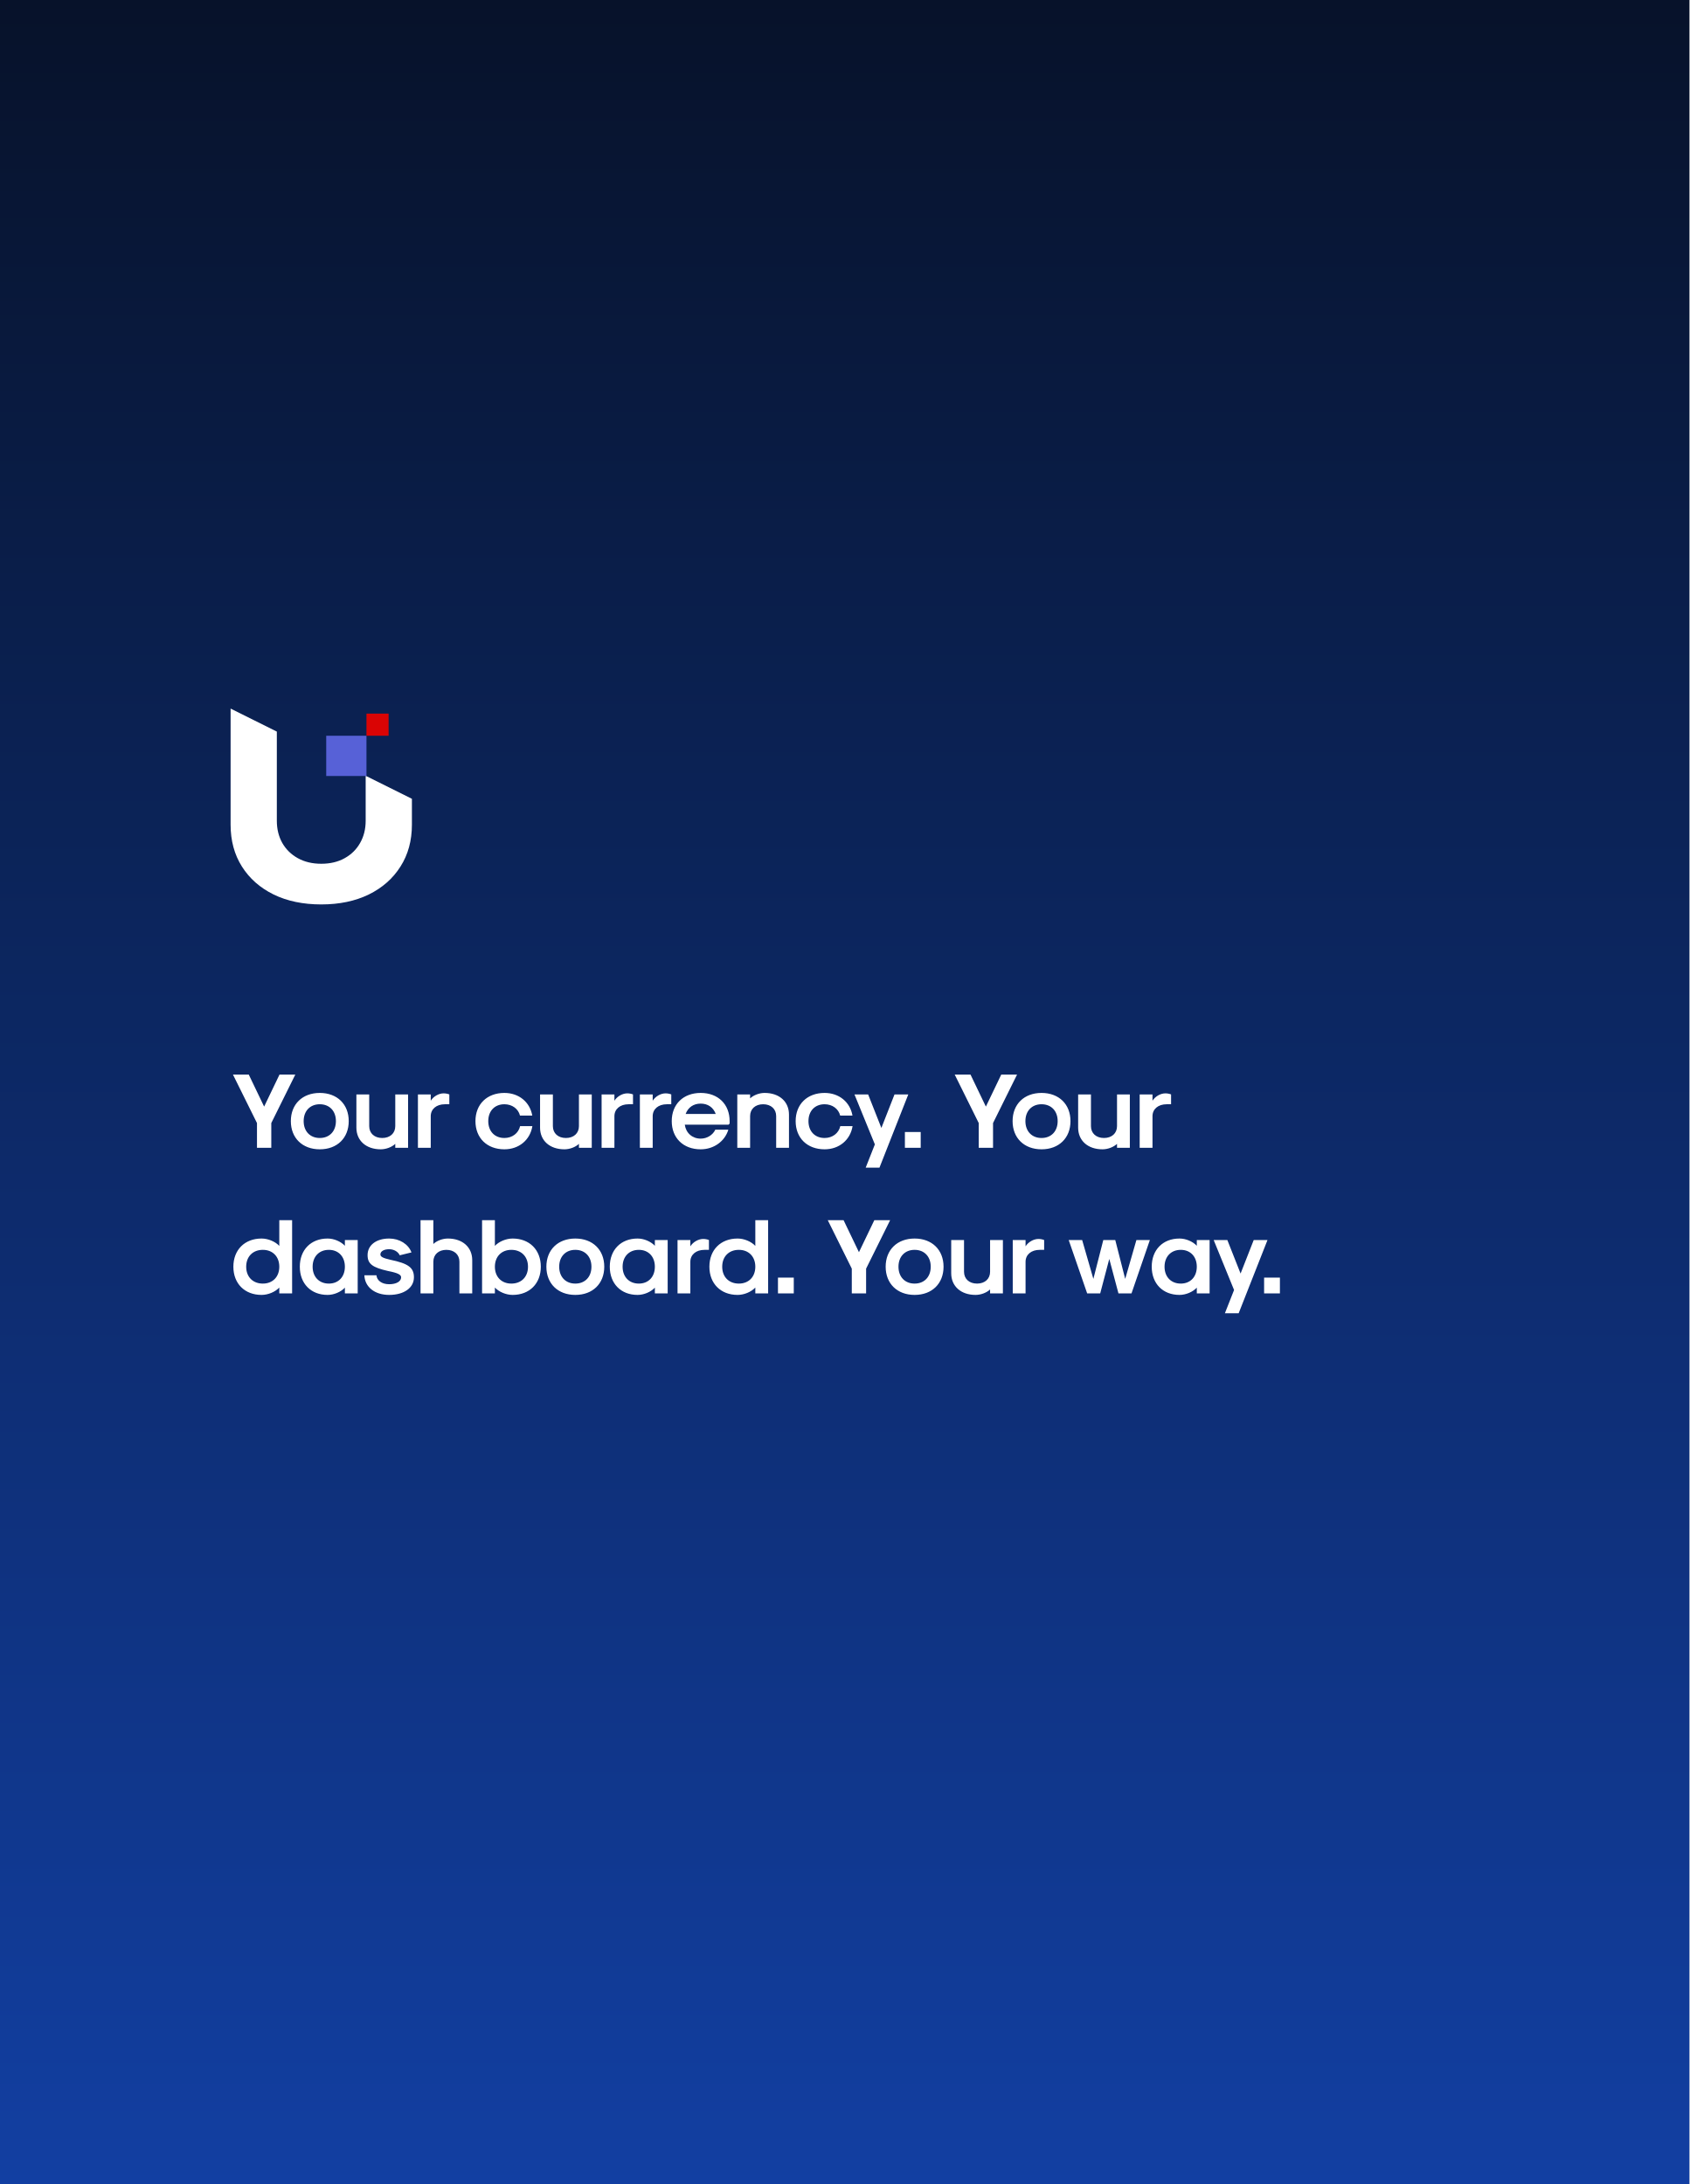
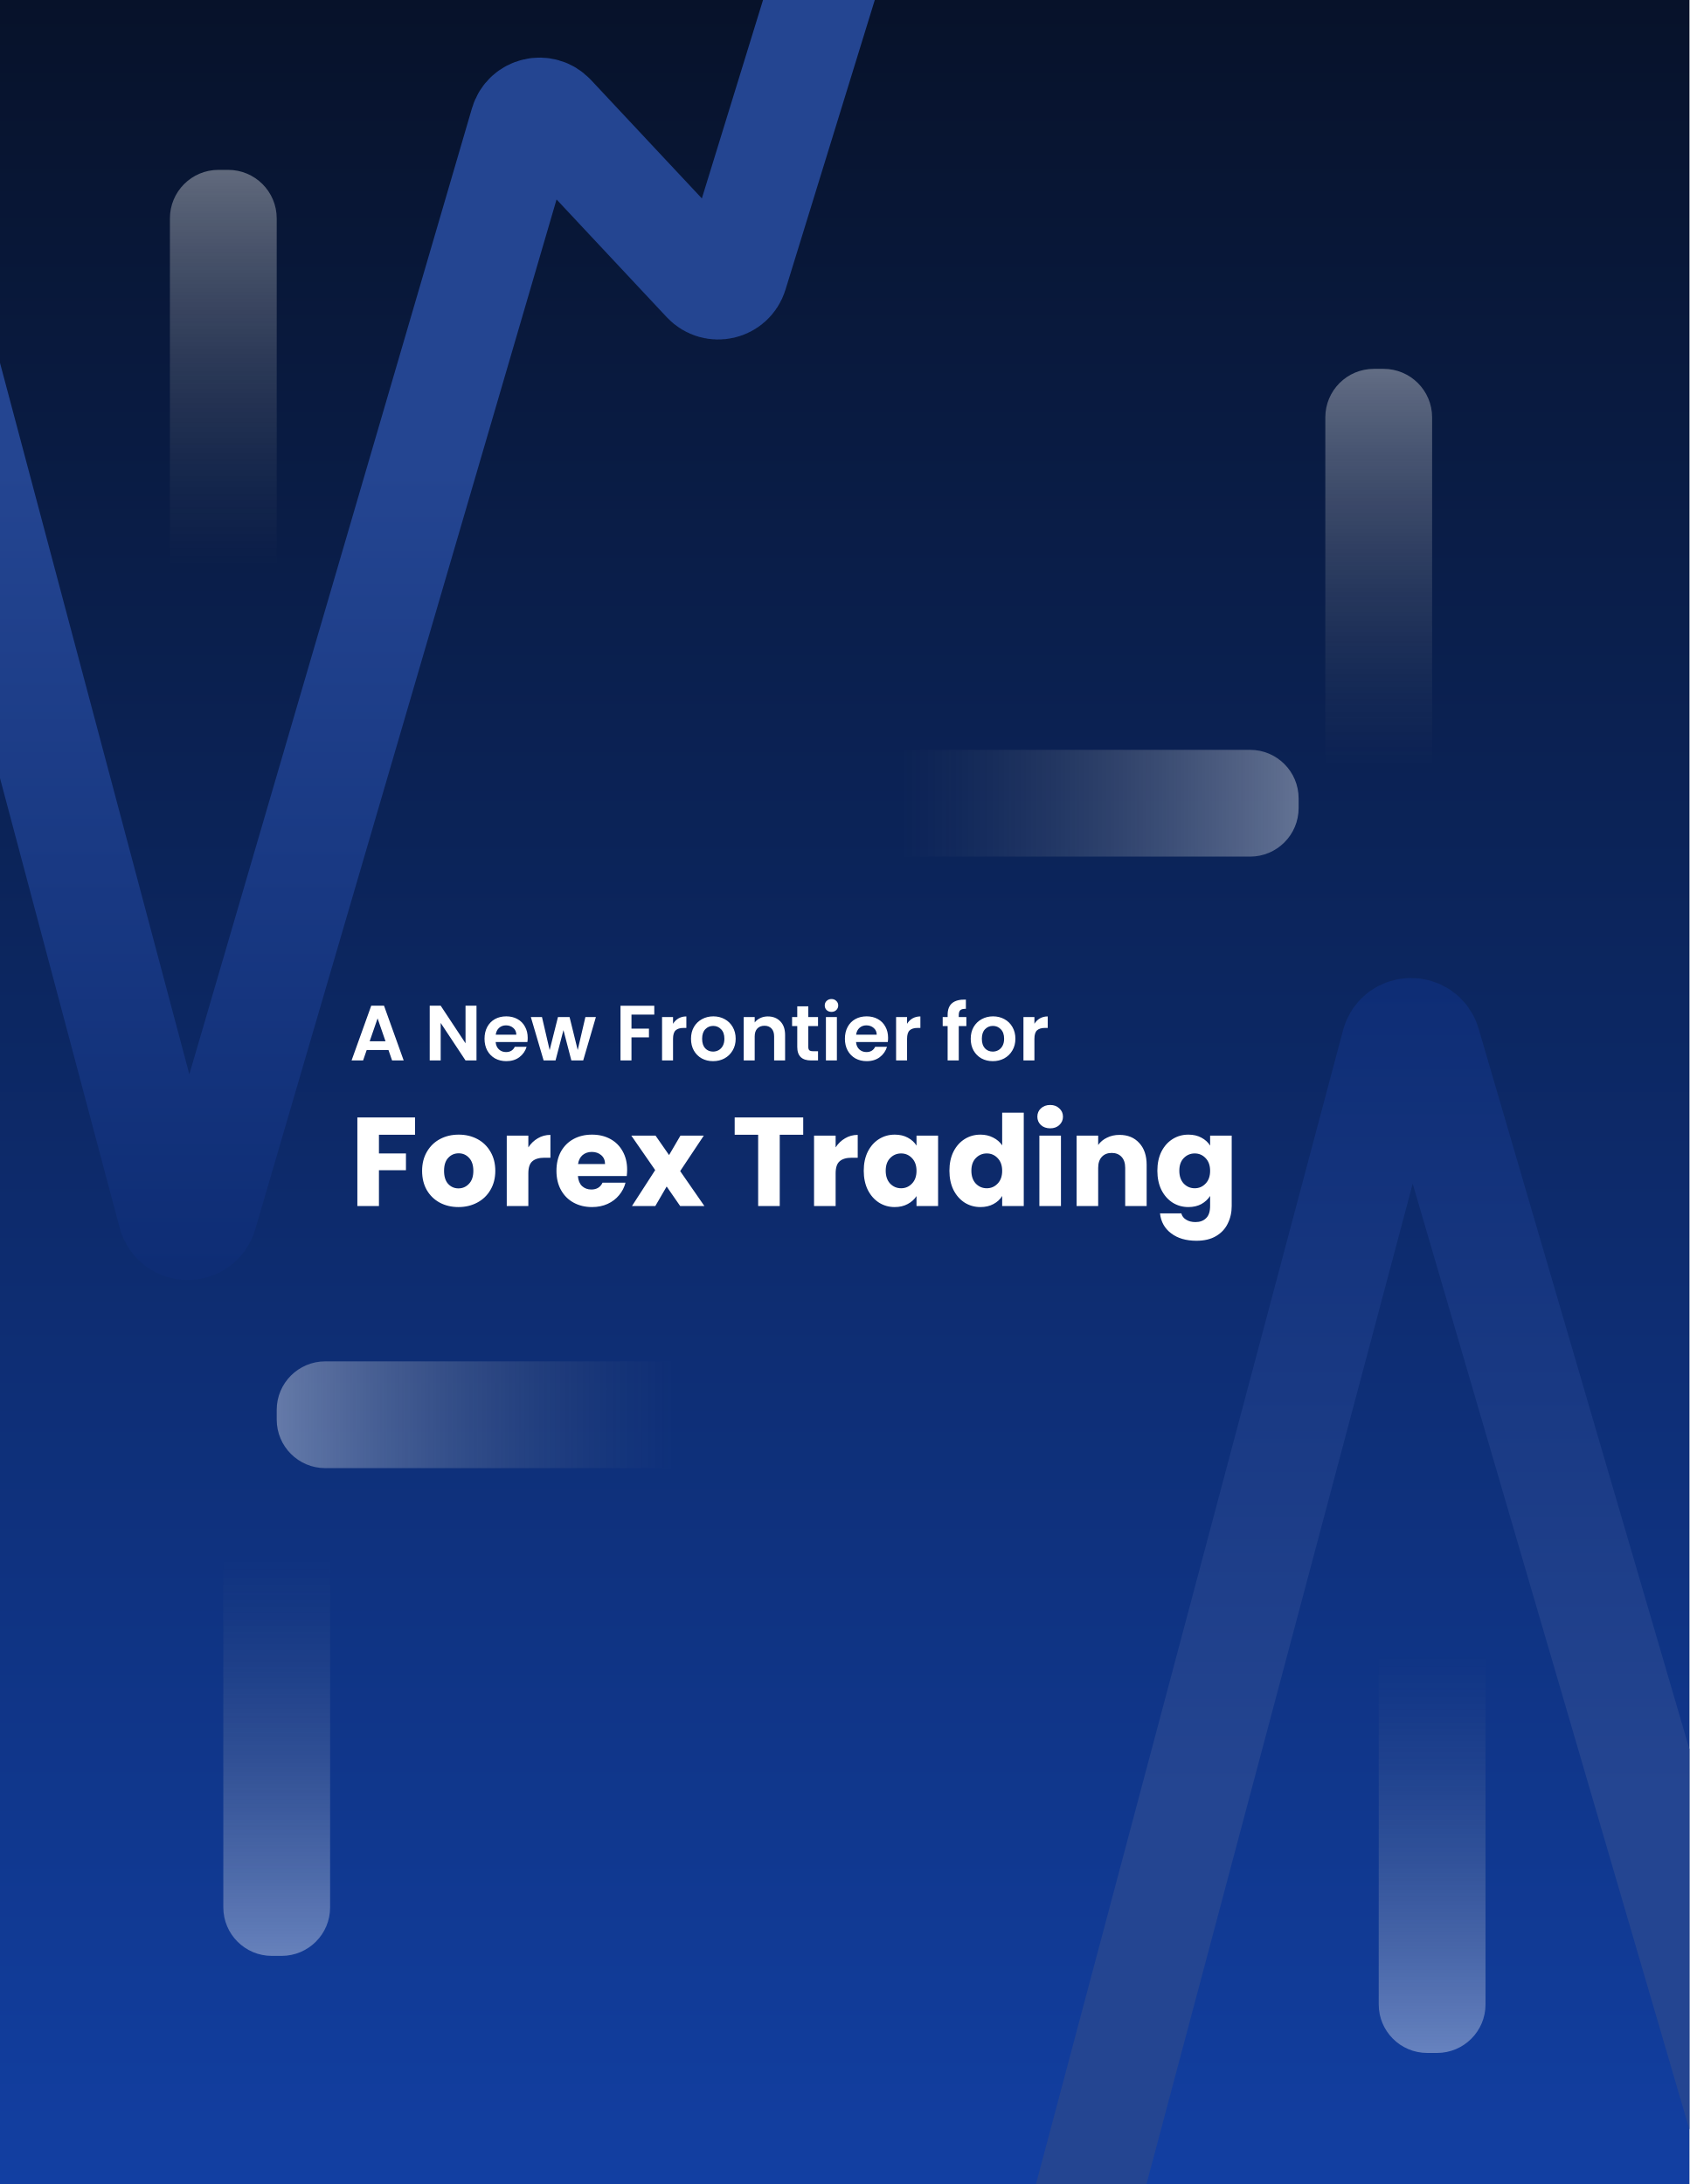
<svg xmlns="http://www.w3.org/2000/svg" width="696" height="900" viewBox="0 0 696 900" fill="none">
-   <rect width="696" height="900" fill="url(#paint0_linear_134_3658)" />
-   <path d="M114.048 301.479V338.216C114.048 341.647 114.795 344.698 116.291 347.366C117.816 350.035 119.957 352.131 122.714 353.656C125.471 355.181 128.682 355.944 132.348 355.944C136.043 355.944 139.254 355.181 141.981 353.656C144.738 352.131 146.865 350.035 148.36 347.366C149.885 344.698 150.648 341.647 150.648 338.216V319.692L169.696 329.172V339.844C169.696 346.413 168.127 352.161 164.989 357.088C161.881 362.015 157.525 365.857 151.924 368.613C146.322 371.341 139.797 372.704 132.348 372.704C124.87 372.704 118.33 371.341 112.729 368.613C107.127 365.857 102.772 362.015 99.663 357.088C96.555 352.161 95 346.413 95 339.844V292L114.048 301.479Z" fill="white" />
-   <rect x="134.391" y="303.195" width="16.585" height="16.585" fill="#5761D7" />
-   <rect x="150.975" y="294.072" width="9.122" height="9.122" fill="#DA0404" />
-   <path d="M105.868 473V462.792L95.968 442.816H102.48L108.816 456.016L115.152 442.816H121.664L111.764 462.792V473H105.868ZM131.744 473.616C124.572 473.616 119.82 468.952 119.82 462C119.82 455.048 124.572 450.384 131.744 450.384C138.916 450.384 143.668 455.048 143.668 462C143.668 468.952 138.916 473.616 131.744 473.616ZM131.744 468.952C135.748 468.952 138.388 466.18 138.388 462C138.388 457.82 135.748 455.048 131.744 455.048C127.74 455.048 125.1 457.82 125.1 462C125.1 466.18 127.74 468.952 131.744 468.952ZM168.121 451V473H162.841V471.372C161.389 472.736 159.013 473.616 156.857 473.616C150.829 473.616 146.825 470.052 146.825 464.684V451H152.105V464.068C152.105 467.016 154.261 468.952 157.473 468.952C160.685 468.952 162.841 467.016 162.841 464.068V451H168.121ZM172.176 473V451H177.456V453.596C178.6 451.792 180.756 450.56 182.78 450.56C183.572 450.56 184.496 450.736 185.112 451V455.048H183.308C179.788 455.048 177.456 457.028 177.456 459.976V473H172.176ZM207.798 473.616C200.626 473.616 195.874 468.952 195.874 462C195.874 455.048 200.626 450.384 207.798 450.384C213.738 450.384 218.314 454.124 219.282 459.712H214.222C213.518 456.896 210.966 455.048 207.798 455.048C203.794 455.048 201.154 457.82 201.154 462C201.154 466.18 203.794 468.952 207.798 468.952C211.01 468.952 213.606 467.016 214.266 464.068H219.326C218.402 469.788 213.782 473.616 207.798 473.616ZM243.789 451V473H238.509V471.372C237.057 472.736 234.681 473.616 232.525 473.616C226.497 473.616 222.493 470.052 222.493 464.684V451H227.773V464.068C227.773 467.016 229.929 468.952 233.141 468.952C236.353 468.952 238.509 467.016 238.509 464.068V451H243.789ZM247.844 473V451H253.124V453.596C254.268 451.792 256.424 450.56 258.448 450.56C259.24 450.56 260.164 450.736 260.78 451V455.048H258.976C255.456 455.048 253.124 457.028 253.124 459.976V473H247.844ZM263.614 473V451H268.894V453.596C270.038 451.792 272.194 450.56 274.218 450.56C275.01 450.56 275.934 450.736 276.55 451V455.048H274.746C271.226 455.048 268.894 457.028 268.894 459.976V473H263.614ZM288.666 473.616C281.494 473.616 276.742 468.952 276.742 462C276.742 455.048 281.494 450.384 288.666 450.384C295.838 450.384 300.59 455.048 300.59 462V463.012L300.15 463.452H282.11C282.594 466.928 285.234 469.216 288.666 469.216C291.262 469.216 293.682 467.72 294.694 465.52H300.062C298.61 470.36 294.034 473.616 288.666 473.616ZM282.462 459.052H294.87C293.858 456.324 291.614 454.784 288.666 454.784C285.718 454.784 283.474 456.324 282.462 459.052ZM303.747 473V451H309.027V452.628C310.479 451.264 312.855 450.384 315.011 450.384C321.039 450.384 325.043 453.948 325.043 459.316V473H319.763V459.932C319.763 456.984 317.607 455.048 314.395 455.048C311.183 455.048 309.027 456.984 309.027 459.932V473H303.747ZM339.713 473.616C332.541 473.616 327.789 468.952 327.789 462C327.789 455.048 332.541 450.384 339.713 450.384C345.653 450.384 350.229 454.124 351.197 459.712H346.137C345.433 456.896 342.881 455.048 339.713 455.048C335.709 455.048 333.069 457.82 333.069 462C333.069 466.18 335.709 468.952 339.713 468.952C342.925 468.952 345.521 467.016 346.181 464.068H351.241C350.317 469.788 345.697 473.616 339.713 473.616ZM356.639 481.184L360.423 471.592L352.019 451H357.651L363.107 464.816L368.519 451H374.195L362.315 481.184H356.639ZM372.797 473V466.488H379.309V473H372.797ZM403.212 473V462.792L393.312 442.816H399.824L406.16 456.016L412.496 442.816H419.008L409.108 462.792V473H403.212ZM429.088 473.616C421.916 473.616 417.164 468.952 417.164 462C417.164 455.048 421.916 450.384 429.088 450.384C436.26 450.384 441.012 455.048 441.012 462C441.012 468.952 436.26 473.616 429.088 473.616ZM429.088 468.952C433.092 468.952 435.732 466.18 435.732 462C435.732 457.82 433.092 455.048 429.088 455.048C425.084 455.048 422.444 457.82 422.444 462C422.444 466.18 425.084 468.952 429.088 468.952ZM465.465 451V473H460.185V471.372C458.733 472.736 456.357 473.616 454.201 473.616C448.173 473.616 444.169 470.052 444.169 464.684V451H449.449V464.068C449.449 467.016 451.605 468.952 454.817 468.952C458.029 468.952 460.185 467.016 460.185 464.068V451H465.465ZM469.52 473V451H474.8V453.596C475.944 451.792 478.1 450.56 480.124 450.56C480.916 450.56 481.84 450.736 482.456 451V455.048H480.652C477.132 455.048 474.8 457.028 474.8 459.976V473H469.52ZM107.76 533.616C100.808 533.616 96.144 528.952 96.144 522C96.144 515.048 100.808 510.384 107.76 510.384C110.444 510.384 113.392 511.616 115.064 513.42V502.816H120.344V533H115.064V530.58C113.392 532.384 110.444 533.616 107.76 533.616ZM108.288 528.952C112.336 528.952 115.064 526.18 115.064 522C115.064 517.82 112.336 515.048 108.288 515.048C104.152 515.048 101.424 517.82 101.424 522C101.424 526.18 104.152 528.952 108.288 528.952ZM134.955 533.616C128.091 533.616 123.515 528.952 123.515 522C123.515 515.048 128.091 510.384 134.955 510.384C137.551 510.384 140.411 511.572 142.083 513.376V511H147.363V533H142.083V530.624C140.411 532.428 137.551 533.616 134.955 533.616ZM135.483 528.952C139.443 528.952 142.083 526.18 142.083 522C142.083 517.82 139.443 515.048 135.483 515.048C131.479 515.048 128.795 517.82 128.795 522C128.795 526.18 131.479 528.952 135.483 528.952ZM160.321 533.616C154.381 533.616 150.289 530.36 150.113 525.52H155.085C155.261 527.72 157.373 529.216 160.321 529.216C163.269 529.216 165.249 528.072 165.249 526.356C165.249 525.3 163.929 524.552 159.837 523.76C153.457 522.308 151.433 520.856 151.433 517.204C151.433 513.112 154.997 510.384 160.321 510.384C164.545 510.384 168.241 512.672 169.517 516.104L164.677 517.292C164.017 515.796 162.257 514.784 160.321 514.784C158.165 514.784 156.713 515.664 156.713 516.94C156.713 517.864 157.725 518.436 160.849 519.14C168.197 520.68 170.529 522.352 170.529 526.356C170.529 530.712 166.437 533.616 160.321 533.616ZM173.251 533V502.816H178.531V512.628C179.983 511.264 182.359 510.384 184.515 510.384C190.543 510.384 194.547 513.948 194.547 519.316V533H189.267V519.932C189.267 516.984 187.111 515.048 183.899 515.048C180.687 515.048 178.531 516.984 178.531 519.932V533H173.251ZM211.186 533.616C208.502 533.616 205.554 532.384 203.882 530.58V533H198.602V502.816H203.882V513.42C205.554 511.616 208.502 510.384 211.186 510.384C218.138 510.384 222.802 515.048 222.802 522C222.802 528.952 218.138 533.616 211.186 533.616ZM210.658 528.952C214.794 528.952 217.522 526.18 217.522 522C217.522 517.82 214.794 515.048 210.658 515.048C206.61 515.048 203.882 517.82 203.882 522C203.882 526.18 206.61 528.952 210.658 528.952ZM237.017 533.616C229.845 533.616 225.093 528.952 225.093 522C225.093 515.048 229.845 510.384 237.017 510.384C244.189 510.384 248.941 515.048 248.941 522C248.941 528.952 244.189 533.616 237.017 533.616ZM237.017 528.952C241.021 528.952 243.661 526.18 243.661 522C243.661 517.82 241.021 515.048 237.017 515.048C233.013 515.048 230.373 517.82 230.373 522C230.373 526.18 233.013 528.952 237.017 528.952ZM262.658 533.616C255.794 533.616 251.218 528.952 251.218 522C251.218 515.048 255.794 510.384 262.658 510.384C265.254 510.384 268.114 511.572 269.786 513.376V511H275.066V533H269.786V530.624C268.114 532.428 265.254 533.616 262.658 533.616ZM263.186 528.952C267.146 528.952 269.786 526.18 269.786 522C269.786 517.82 267.146 515.048 263.186 515.048C259.182 515.048 256.498 517.82 256.498 522C256.498 526.18 259.182 528.952 263.186 528.952ZM279.126 533V511H284.406V513.596C285.55 511.792 287.706 510.56 289.73 510.56C290.522 510.56 291.446 510.736 292.062 511V515.048H290.258C286.738 515.048 284.406 517.028 284.406 519.976V533H279.126ZM303.869 533.616C296.917 533.616 292.253 528.952 292.253 522C292.253 515.048 296.917 510.384 303.869 510.384C306.553 510.384 309.501 511.616 311.173 513.42V502.816H316.453V533H311.173V530.58C309.501 532.384 306.553 533.616 303.869 533.616ZM304.397 528.952C308.445 528.952 311.173 526.18 311.173 522C311.173 517.82 308.445 515.048 304.397 515.048C300.261 515.048 297.533 517.82 297.533 522C297.533 526.18 300.261 528.952 304.397 528.952ZM320.504 533V526.488H327.016V533H320.504ZM350.919 533V522.792L341.019 502.816H347.531L353.867 516.016L360.203 502.816H366.715L356.815 522.792V533H350.919ZM376.795 533.616C369.623 533.616 364.871 528.952 364.871 522C364.871 515.048 369.623 510.384 376.795 510.384C383.967 510.384 388.719 515.048 388.719 522C388.719 528.952 383.967 533.616 376.795 533.616ZM376.795 528.952C380.799 528.952 383.439 526.18 383.439 522C383.439 517.82 380.799 515.048 376.795 515.048C372.791 515.048 370.151 517.82 370.151 522C370.151 526.18 372.791 528.952 376.795 528.952ZM413.172 511V533H407.892V531.372C406.44 532.736 404.064 533.616 401.908 533.616C395.88 533.616 391.876 530.052 391.876 524.684V511H397.156V524.068C397.156 527.016 399.312 528.952 402.524 528.952C405.736 528.952 407.892 527.016 407.892 524.068V511H413.172ZM417.227 533V511H422.507V513.596C423.651 511.792 425.807 510.56 427.831 510.56C428.623 510.56 429.547 510.736 430.163 511V515.048H428.359C424.839 515.048 422.507 517.028 422.507 519.976V533H417.227ZM447.889 533L440.277 511H445.821L450.441 527.016L454.533 511H459.461L463.553 527.016L468.173 511H473.717L466.149 533H460.781L456.997 518.788L453.257 533H447.889ZM485.924 533.616C479.06 533.616 474.484 528.952 474.484 522C474.484 515.048 479.06 510.384 485.924 510.384C488.52 510.384 491.38 511.572 493.052 513.376V511H498.332V533H493.052V530.624C491.38 532.428 488.52 533.616 485.924 533.616ZM486.452 528.952C490.412 528.952 493.052 526.18 493.052 522C493.052 517.82 490.412 515.048 486.452 515.048C482.448 515.048 479.764 517.82 479.764 522C479.764 526.18 482.448 528.952 486.452 528.952ZM504.623 541.184L508.407 531.592L500.003 511H505.635L511.091 524.816L516.503 511H522.179L510.299 541.184H504.623ZM520.782 533V526.488H527.294V533H520.782Z" fill="white" />
+   <g clip-path="url(#clip0_1949_2680)">
+     <rect width="696" height="900" fill="url(#paint0_linear_1949_2680)" />
+     <path d="M850 958.5L806.555 817.534C804.971 812.396 798.427 810.887 794.754 814.813L731.385 882.539C727.681 886.497 721.077 884.924 719.555 879.721L588.037 430.061C586.049 423.262 576.376 423.38 574.554 430.226L434 958.5" stroke="url(#paint1_linear_1949_2680)" stroke-width="44" />
+     <path d="M568 826C568 837.046 576.954 846 588 846H592C603.046 846 612 837.046 612 826V682H568V826Z" fill="url(#paint2_linear_1949_2680)" fill-opacity="0.36" />
+     <path d="M515 353C526.046 353 535 344.046 535 333L535 329C535 317.954 526.046 309 515 309L371 309L371 353L515 353Z" fill="url(#paint3_linear_1949_2680)" fill-opacity="0.36" />
+     <path d="M134 561C122.954 561 114 569.954 114 581L114 585C114 596.046 122.954 605 134 605L278 605L278 561L134 561Z" fill="url(#paint4_linear_1949_2680)" fill-opacity="0.36" />
+     <path d="M114 90C114 78.954 105.046 70 94 70L90 70C78.954 70 70 78.954 70 90L70 234L114 234L114 90Z" fill="url(#paint5_linear_1949_2680)" fill-opacity="0.36" />
+     <path d="M92 786C92 797.046 100.954 806 112 806L116 806C127.046 806 136 797.046 136 786L136 642L92 642L92 786Z" fill="url(#paint6_linear_1949_2680)" fill-opacity="0.36" />
+     <path d="M546 172C546 160.954 554.954 152 566 152L570 152C581.046 152 590 160.954 590 172L590 316L546 316L546 172Z" fill="url(#paint7_linear_1949_2680)" fill-opacity="0.36" />
+     <path d="M346 -28L302.555 112.966C300.971 118.104 294.427 119.613 290.754 115.687L227.385 47.961C223.681 44.003 217.077 45.576 215.555 50.779L84.037 500.439C82.049 507.238 72.376 507.12 70.554 500.274L-70 -28" stroke="url(#paint8_linear_1949_2680)" stroke-width="44" />
+     <path d="M160.046 432.706H151.071L149.585 437H144.839L152.943 414.432H158.206L166.309 437H161.531L160.046 432.706ZM158.819 429.09L155.558 419.663L152.297 429.09H158.819ZM196.306 437H191.786L181.552 421.535V437H177.032V414.432H181.552L191.786 429.929V414.432H196.306V437ZM217.4 427.669C217.4 428.315 217.357 428.896 217.271 429.413H204.195C204.303 430.704 204.755 431.716 205.551 432.448C206.348 433.18 207.327 433.545 208.489 433.545C210.168 433.545 211.363 432.824 212.073 431.382H216.948C216.431 433.104 215.441 434.525 213.978 435.644C212.514 436.742 210.717 437.291 208.586 437.291C206.864 437.291 205.314 436.914 203.937 436.161C202.581 435.386 201.515 434.299 200.741 432.9C199.987 431.501 199.611 429.886 199.611 428.057C199.611 426.206 199.987 424.581 200.741 423.182C201.494 421.783 202.549 420.706 203.905 419.953C205.261 419.2 206.821 418.823 208.586 418.823C210.286 418.823 211.804 419.189 213.138 419.921C214.494 420.653 215.538 421.697 216.27 423.053C217.023 424.387 217.4 425.926 217.4 427.669ZM212.719 426.378C212.697 425.216 212.277 424.29 211.459 423.601C210.642 422.891 209.641 422.536 208.457 422.536C207.338 422.536 206.391 422.88 205.616 423.569C204.862 424.236 204.4 425.173 204.227 426.378H212.719ZM245.495 419.114L240.264 437H235.389L232.128 424.505L228.868 437H223.96L218.698 419.114H223.282L226.446 432.738L229.868 419.114H234.647L238.004 432.706L241.168 419.114H245.495ZM269.549 414.465V418.113H260.153V423.892H267.353V427.476H260.153V437H255.633V414.465H269.549ZM277.274 421.89C277.855 420.943 278.608 420.201 279.534 419.663C280.481 419.124 281.557 418.855 282.762 418.855V423.601H281.568C280.147 423.601 279.071 423.935 278.339 424.602C277.629 425.27 277.274 426.432 277.274 428.089V437H272.754V419.114H277.274V421.89ZM293.749 437.291C292.027 437.291 290.477 436.914 289.1 436.161C287.722 435.386 286.635 434.299 285.839 432.9C285.064 431.501 284.677 429.886 284.677 428.057C284.677 426.227 285.075 424.613 285.871 423.214C286.689 421.815 287.798 420.739 289.197 419.985C290.596 419.211 292.156 418.823 293.878 418.823C295.6 418.823 297.16 419.211 298.56 419.985C299.959 420.739 301.056 421.815 301.853 423.214C302.671 424.613 303.08 426.227 303.08 428.057C303.08 429.886 302.66 431.501 301.82 432.9C301.002 434.299 299.883 435.386 298.463 436.161C297.064 436.914 295.492 437.291 293.749 437.291ZM293.749 433.352C294.567 433.352 295.331 433.158 296.041 432.771C296.773 432.362 297.354 431.759 297.785 430.963C298.215 430.166 298.43 429.198 298.43 428.057C298.43 426.356 297.978 425.054 297.074 424.15C296.192 423.225 295.105 422.762 293.814 422.762C292.522 422.762 291.435 423.225 290.553 424.15C289.692 425.054 289.261 426.356 289.261 428.057C289.261 429.757 289.681 431.07 290.52 431.996C291.381 432.9 292.458 433.352 293.749 433.352ZM316.307 418.855C318.438 418.855 320.16 419.533 321.473 420.889C322.785 422.224 323.442 424.096 323.442 426.507V437H318.922V427.121C318.922 425.7 318.567 424.613 317.857 423.86C317.146 423.085 316.178 422.697 314.951 422.697C313.702 422.697 312.712 423.085 311.981 423.86C311.27 424.613 310.915 425.7 310.915 427.121V437H306.395V419.114H310.915V421.341C311.518 420.567 312.282 419.964 313.207 419.533C314.154 419.081 315.188 418.855 316.307 418.855ZM333.003 422.827V431.479C333.003 432.082 333.143 432.523 333.423 432.803C333.724 433.061 334.219 433.19 334.908 433.19H337.006V437H334.165C330.355 437 328.451 435.149 328.451 431.447V422.827H326.32V419.114H328.451V414.691H333.003V419.114H337.006V422.827H333.003ZM342.55 416.983C341.753 416.983 341.086 416.735 340.548 416.24C340.031 415.724 339.773 415.089 339.773 414.335C339.773 413.582 340.031 412.958 340.548 412.463C341.086 411.946 341.753 411.688 342.55 411.688C343.346 411.688 344.002 411.946 344.519 412.463C345.057 412.958 345.326 413.582 345.326 414.335C345.326 415.089 345.057 415.724 344.519 416.24C344.002 416.735 343.346 416.983 342.55 416.983ZM344.777 419.114V437H340.257V419.114H344.777ZM365.87 427.669C365.87 428.315 365.827 428.896 365.741 429.413H352.665C352.773 430.704 353.225 431.716 354.021 432.448C354.818 433.18 355.797 433.545 356.959 433.545C358.638 433.545 359.833 432.824 360.543 431.382H365.418C364.902 433.104 363.912 434.525 362.448 435.644C360.984 436.742 359.187 437.291 357.056 437.291C355.334 437.291 353.785 436.914 352.407 436.161C351.051 435.386 349.986 434.299 349.211 432.9C348.457 431.501 348.081 429.886 348.081 428.057C348.081 426.206 348.457 424.581 349.211 423.182C349.964 421.783 351.019 420.706 352.375 419.953C353.731 419.2 355.291 418.823 357.056 418.823C358.757 418.823 360.274 419.189 361.608 419.921C362.964 420.653 364.008 421.697 364.74 423.053C365.494 424.387 365.87 425.926 365.87 427.669ZM361.189 426.378C361.167 425.216 360.748 424.29 359.93 423.601C359.112 422.891 358.111 422.536 356.927 422.536C355.808 422.536 354.861 422.88 354.086 423.569C353.333 424.236 352.87 425.173 352.698 426.378H361.189ZM373.689 421.89C374.271 420.943 375.024 420.201 375.949 419.663C376.896 419.124 377.973 418.855 379.178 418.855V423.601H377.983C376.563 423.601 375.487 423.935 374.755 424.602C374.045 425.27 373.689 426.432 373.689 428.089V437H369.169V419.114H373.689V421.89ZM398.116 422.827H394.984V437H390.4V422.827H388.366V419.114H390.4V418.21C390.4 416.014 391.024 414.4 392.272 413.367C393.521 412.334 395.404 411.849 397.922 411.914V415.724C396.825 415.702 396.061 415.885 395.63 416.273C395.2 416.66 394.984 417.36 394.984 418.371V419.114H398.116V422.827ZM408.988 437.291C407.266 437.291 405.716 436.914 404.338 436.161C402.961 435.386 401.874 434.299 401.078 432.9C400.303 431.501 399.915 429.886 399.915 428.057C399.915 426.227 400.313 424.613 401.11 423.214C401.928 421.815 403.036 420.739 404.435 419.985C405.834 419.211 407.395 418.823 409.117 418.823C410.839 418.823 412.399 419.211 413.798 419.985C415.197 420.739 416.295 421.815 417.091 423.214C417.909 424.613 418.318 426.227 418.318 428.057C418.318 429.886 417.898 431.501 417.059 432.9C416.241 434.299 415.122 435.386 413.701 436.161C412.302 436.914 410.731 437.291 408.988 437.291ZM408.988 433.352C409.805 433.352 410.57 433.158 411.28 432.771C412.012 432.362 412.593 431.759 413.023 430.963C413.454 430.166 413.669 429.198 413.669 428.057C413.669 426.356 413.217 425.054 412.313 424.15C411.43 423.225 410.344 422.762 409.052 422.762C407.761 422.762 406.674 423.225 405.791 424.15C404.93 425.054 404.5 426.356 404.5 428.057C404.5 429.757 404.92 431.07 405.759 431.996C406.62 432.9 407.696 433.352 408.988 433.352ZM426.154 421.89C426.735 420.943 427.488 420.201 428.414 419.663C429.361 419.124 430.437 418.855 431.642 418.855V423.601H430.448C429.027 423.601 427.951 423.935 427.219 424.602C426.509 425.27 426.154 426.432 426.154 428.089V437H421.634V419.114H426.154V421.89Z" fill="white" />
+     <path d="M170.988 460.496V467.62H156.116V475.316H167.244V482.232H156.116V497H147.224V460.496H170.988ZM188.87 497.416C186.027 497.416 183.462 496.809 181.174 495.596C178.92 494.383 177.135 492.649 175.818 490.396C174.535 488.143 173.894 485.508 173.894 482.492C173.894 479.511 174.552 476.893 175.869 474.64C177.187 472.352 178.99 470.601 181.278 469.388C183.566 468.175 186.131 467.568 188.974 467.568C191.816 467.568 194.382 468.175 196.67 469.388C198.958 470.601 200.76 472.352 202.078 474.64C203.395 476.893 204.054 479.511 204.054 482.492C204.054 485.473 203.378 488.108 202.026 490.396C200.708 492.649 198.888 494.383 196.566 495.596C194.278 496.809 191.712 497.416 188.87 497.416ZM188.87 489.72C190.568 489.72 192.007 489.096 193.186 487.848C194.399 486.6 195.006 484.815 195.006 482.492C195.006 480.169 194.416 478.384 193.238 477.136C192.094 475.888 190.672 475.264 188.974 475.264C187.24 475.264 185.802 475.888 184.658 477.136C183.514 478.349 182.942 480.135 182.942 482.492C182.942 484.815 183.496 486.6 184.606 487.848C185.75 489.096 187.171 489.72 188.87 489.72ZM217.663 472.82C218.703 471.225 220.003 469.977 221.563 469.076C223.123 468.14 224.856 467.672 226.763 467.672V477.084H224.319C222.1 477.084 220.436 477.569 219.327 478.54C218.218 479.476 217.663 481.14 217.663 483.532V497H208.771V467.984H217.663V472.82ZM258.365 482.024C258.365 482.856 258.313 483.723 258.209 484.624H238.085C238.224 486.427 238.796 487.813 239.801 488.784C240.841 489.72 242.106 490.188 243.597 490.188C245.816 490.188 247.358 489.252 248.225 487.38H257.689C257.204 489.287 256.32 491.003 255.037 492.528C253.789 494.053 252.212 495.249 250.305 496.116C248.398 496.983 246.266 497.416 243.909 497.416C241.066 497.416 238.536 496.809 236.317 495.596C234.098 494.383 232.365 492.649 231.117 490.396C229.869 488.143 229.245 485.508 229.245 482.492C229.245 479.476 229.852 476.841 231.065 474.588C232.313 472.335 234.046 470.601 236.265 469.388C238.484 468.175 241.032 467.568 243.909 467.568C246.717 467.568 249.213 468.157 251.397 469.336C253.581 470.515 255.28 472.196 256.493 474.38C257.741 476.564 258.365 479.112 258.365 482.024ZM249.265 479.684C249.265 478.159 248.745 476.945 247.705 476.044C246.665 475.143 245.365 474.692 243.805 474.692C242.314 474.692 241.049 475.125 240.009 475.992C239.004 476.859 238.38 478.089 238.137 479.684H249.265ZM280.216 497L274.652 488.94L269.972 497H260.352L269.92 482.18L260.092 467.984H270.076L275.64 475.992L280.32 467.984H289.94L280.216 482.596L290.2 497H280.216ZM330.906 460.496V467.62H321.234V497H312.342V467.62H302.67V460.496H330.906ZM344.261 472.82C345.301 471.225 346.601 469.977 348.161 469.076C349.721 468.14 351.454 467.672 353.361 467.672V477.084H350.917C348.698 477.084 347.034 477.569 345.925 478.54C344.815 479.476 344.261 481.14 344.261 483.532V497H335.369V467.984H344.261V472.82ZM355.843 482.44C355.843 479.459 356.397 476.841 357.507 474.588C358.651 472.335 360.193 470.601 362.135 469.388C364.076 468.175 366.243 467.568 368.635 467.568C370.68 467.568 372.465 467.984 373.991 468.816C375.551 469.648 376.747 470.74 377.579 472.092V467.984H386.471V497H377.579V492.892C376.712 494.244 375.499 495.336 373.939 496.168C372.413 497 370.628 497.416 368.583 497.416C366.225 497.416 364.076 496.809 362.135 495.596C360.193 494.348 358.651 492.597 357.507 490.344C356.397 488.056 355.843 485.421 355.843 482.44ZM377.579 482.492C377.579 480.273 376.955 478.523 375.707 477.24C374.493 475.957 373.003 475.316 371.235 475.316C369.467 475.316 367.959 475.957 366.711 477.24C365.497 478.488 364.891 480.221 364.891 482.44C364.891 484.659 365.497 486.427 366.711 487.744C367.959 489.027 369.467 489.668 371.235 489.668C373.003 489.668 374.493 489.027 375.707 487.744C376.955 486.461 377.579 484.711 377.579 482.492ZM391.136 482.44C391.136 479.459 391.69 476.841 392.8 474.588C393.944 472.335 395.486 470.601 397.428 469.388C399.369 468.175 401.536 467.568 403.928 467.568C405.834 467.568 407.568 467.967 409.128 468.764C410.722 469.561 411.97 470.636 412.872 471.988V458.52H421.764V497H412.872V492.84C412.04 494.227 410.844 495.336 409.284 496.168C407.758 497 405.973 497.416 403.928 497.416C401.536 497.416 399.369 496.809 397.428 495.596C395.486 494.348 393.944 492.597 392.8 490.344C391.69 488.056 391.136 485.421 391.136 482.44ZM412.872 482.492C412.872 480.273 412.248 478.523 411 477.24C409.786 475.957 408.296 475.316 406.528 475.316C404.76 475.316 403.252 475.957 402.004 477.24C400.79 478.488 400.184 480.221 400.184 482.44C400.184 484.659 400.79 486.427 402.004 487.744C403.252 489.027 404.76 489.668 406.528 489.668C408.296 489.668 409.786 489.027 411 487.744C412.248 486.461 412.872 484.711 412.872 482.492ZM432.669 464.968C431.109 464.968 429.826 464.517 428.821 463.616C427.85 462.68 427.365 461.536 427.365 460.184C427.365 458.797 427.85 457.653 428.821 456.752C429.826 455.816 431.109 455.348 432.669 455.348C434.194 455.348 435.442 455.816 436.413 456.752C437.418 457.653 437.921 458.797 437.921 460.184C437.921 461.536 437.418 462.68 436.413 463.616C435.442 464.517 434.194 464.968 432.669 464.968ZM437.089 467.984V497H428.197V467.984H437.089ZM461.213 467.672C464.61 467.672 467.314 468.781 469.325 471C471.37 473.184 472.393 476.2 472.393 480.048V497H463.553V481.244C463.553 479.303 463.05 477.795 462.045 476.72C461.039 475.645 459.687 475.108 457.989 475.108C456.29 475.108 454.938 475.645 453.933 476.72C452.927 477.795 452.425 479.303 452.425 481.244V497H443.533V467.984H452.425V471.832C453.326 470.549 454.539 469.544 456.065 468.816C457.59 468.053 459.306 467.672 461.213 467.672ZM489.596 467.568C491.641 467.568 493.426 467.984 494.952 468.816C496.512 469.648 497.708 470.74 498.54 472.092V467.984H507.432V496.948C507.432 499.617 506.894 502.027 505.82 504.176C504.78 506.36 503.168 508.093 500.984 509.376C498.834 510.659 496.148 511.3 492.924 511.3C488.625 511.3 485.141 510.277 482.472 508.232C479.802 506.221 478.277 503.483 477.896 500.016H486.684C486.961 501.125 487.62 501.992 488.66 502.616C489.7 503.275 490.982 503.604 492.508 503.604C494.345 503.604 495.801 503.067 496.876 501.992C497.985 500.952 498.54 499.271 498.54 496.948V492.84C497.673 494.192 496.477 495.301 494.952 496.168C493.426 497 491.641 497.416 489.596 497.416C487.204 497.416 485.037 496.809 483.096 495.596C481.154 494.348 479.612 492.597 478.468 490.344C477.358 488.056 476.804 485.421 476.804 482.44C476.804 479.459 477.358 476.841 478.468 474.588C479.612 472.335 481.154 470.601 483.096 469.388C485.037 468.175 487.204 467.568 489.596 467.568ZM498.54 482.492C498.54 480.273 497.916 478.523 496.668 477.24C495.454 475.957 493.964 475.316 492.196 475.316C490.428 475.316 488.92 475.957 487.672 477.24C486.458 478.488 485.852 480.221 485.852 482.44C485.852 484.659 486.458 486.427 487.672 487.744C488.92 489.027 490.428 489.668 492.196 489.668C493.964 489.668 495.454 489.027 496.668 487.744C497.916 486.461 498.54 484.711 498.54 482.492Z" fill="white" />
+   </g>
  <defs>
-     <linearGradient id="paint0_linear_134_3658" x1="348" y1="0" x2="348" y2="900" gradientUnits="userSpaceOnUse">
+     <linearGradient id="paint0_linear_1949_2680" x1="348" y1="0" x2="348" y2="900" gradientUnits="userSpaceOnUse">
      <stop stop-color="#07122A" />
      <stop offset="1" stop-color="#123FA2" />
    </linearGradient>
+     <linearGradient id="paint1_linear_1949_2680" x1="642" y1="958.5" x2="642" y2="406" gradientUnits="userSpaceOnUse">
+       <stop offset="0.399" stop-color="#244591" />
+       <stop offset="1" stop-color="#0E2D75" />
+     </linearGradient>
+     <linearGradient id="paint2_linear_1949_2680" x1="590" y1="846" x2="590" y2="682" gradientUnits="userSpaceOnUse">
+       <stop stop-color="white" />
+       <stop offset="1" stop-color="#868686" stop-opacity="0" />
+     </linearGradient>
+     <linearGradient id="paint3_linear_1949_2680" x1="535" y1="331" x2="371" y2="331" gradientUnits="userSpaceOnUse">
+       <stop stop-color="white" />
+       <stop offset="1" stop-color="#868686" stop-opacity="0" />
+     </linearGradient>
+     <linearGradient id="paint4_linear_1949_2680" x1="114" y1="583" x2="278" y2="583" gradientUnits="userSpaceOnUse">
+       <stop stop-color="white" />
+       <stop offset="1" stop-color="#868686" stop-opacity="0" />
+     </linearGradient>
+     <linearGradient id="paint5_linear_1949_2680" x1="92" y1="70" x2="92" y2="234" gradientUnits="userSpaceOnUse">
+       <stop stop-color="white" />
+       <stop offset="1" stop-color="#868686" stop-opacity="0" />
+     </linearGradient>
+     <linearGradient id="paint6_linear_1949_2680" x1="114" y1="806" x2="114" y2="642" gradientUnits="userSpaceOnUse">
+       <stop stop-color="white" />
+       <stop offset="1" stop-color="#868686" stop-opacity="0" />
+     </linearGradient>
+     <linearGradient id="paint7_linear_1949_2680" x1="568" y1="152" x2="568" y2="316" gradientUnits="userSpaceOnUse">
+       <stop stop-color="white" />
+       <stop offset="1" stop-color="#868686" stop-opacity="0" />
+     </linearGradient>
+     <linearGradient id="paint8_linear_1949_2680" x1="138" y1="-28" x2="138" y2="524.5" gradientUnits="userSpaceOnUse">
+       <stop offset="0.399" stop-color="#244591" />
+       <stop offset="1" stop-color="#0E2D75" />
+     </linearGradient>
+     <clipPath id="clip0_1949_2680">
+       <rect width="696" height="900" fill="white" />
+     </clipPath>
  </defs>
</svg>
